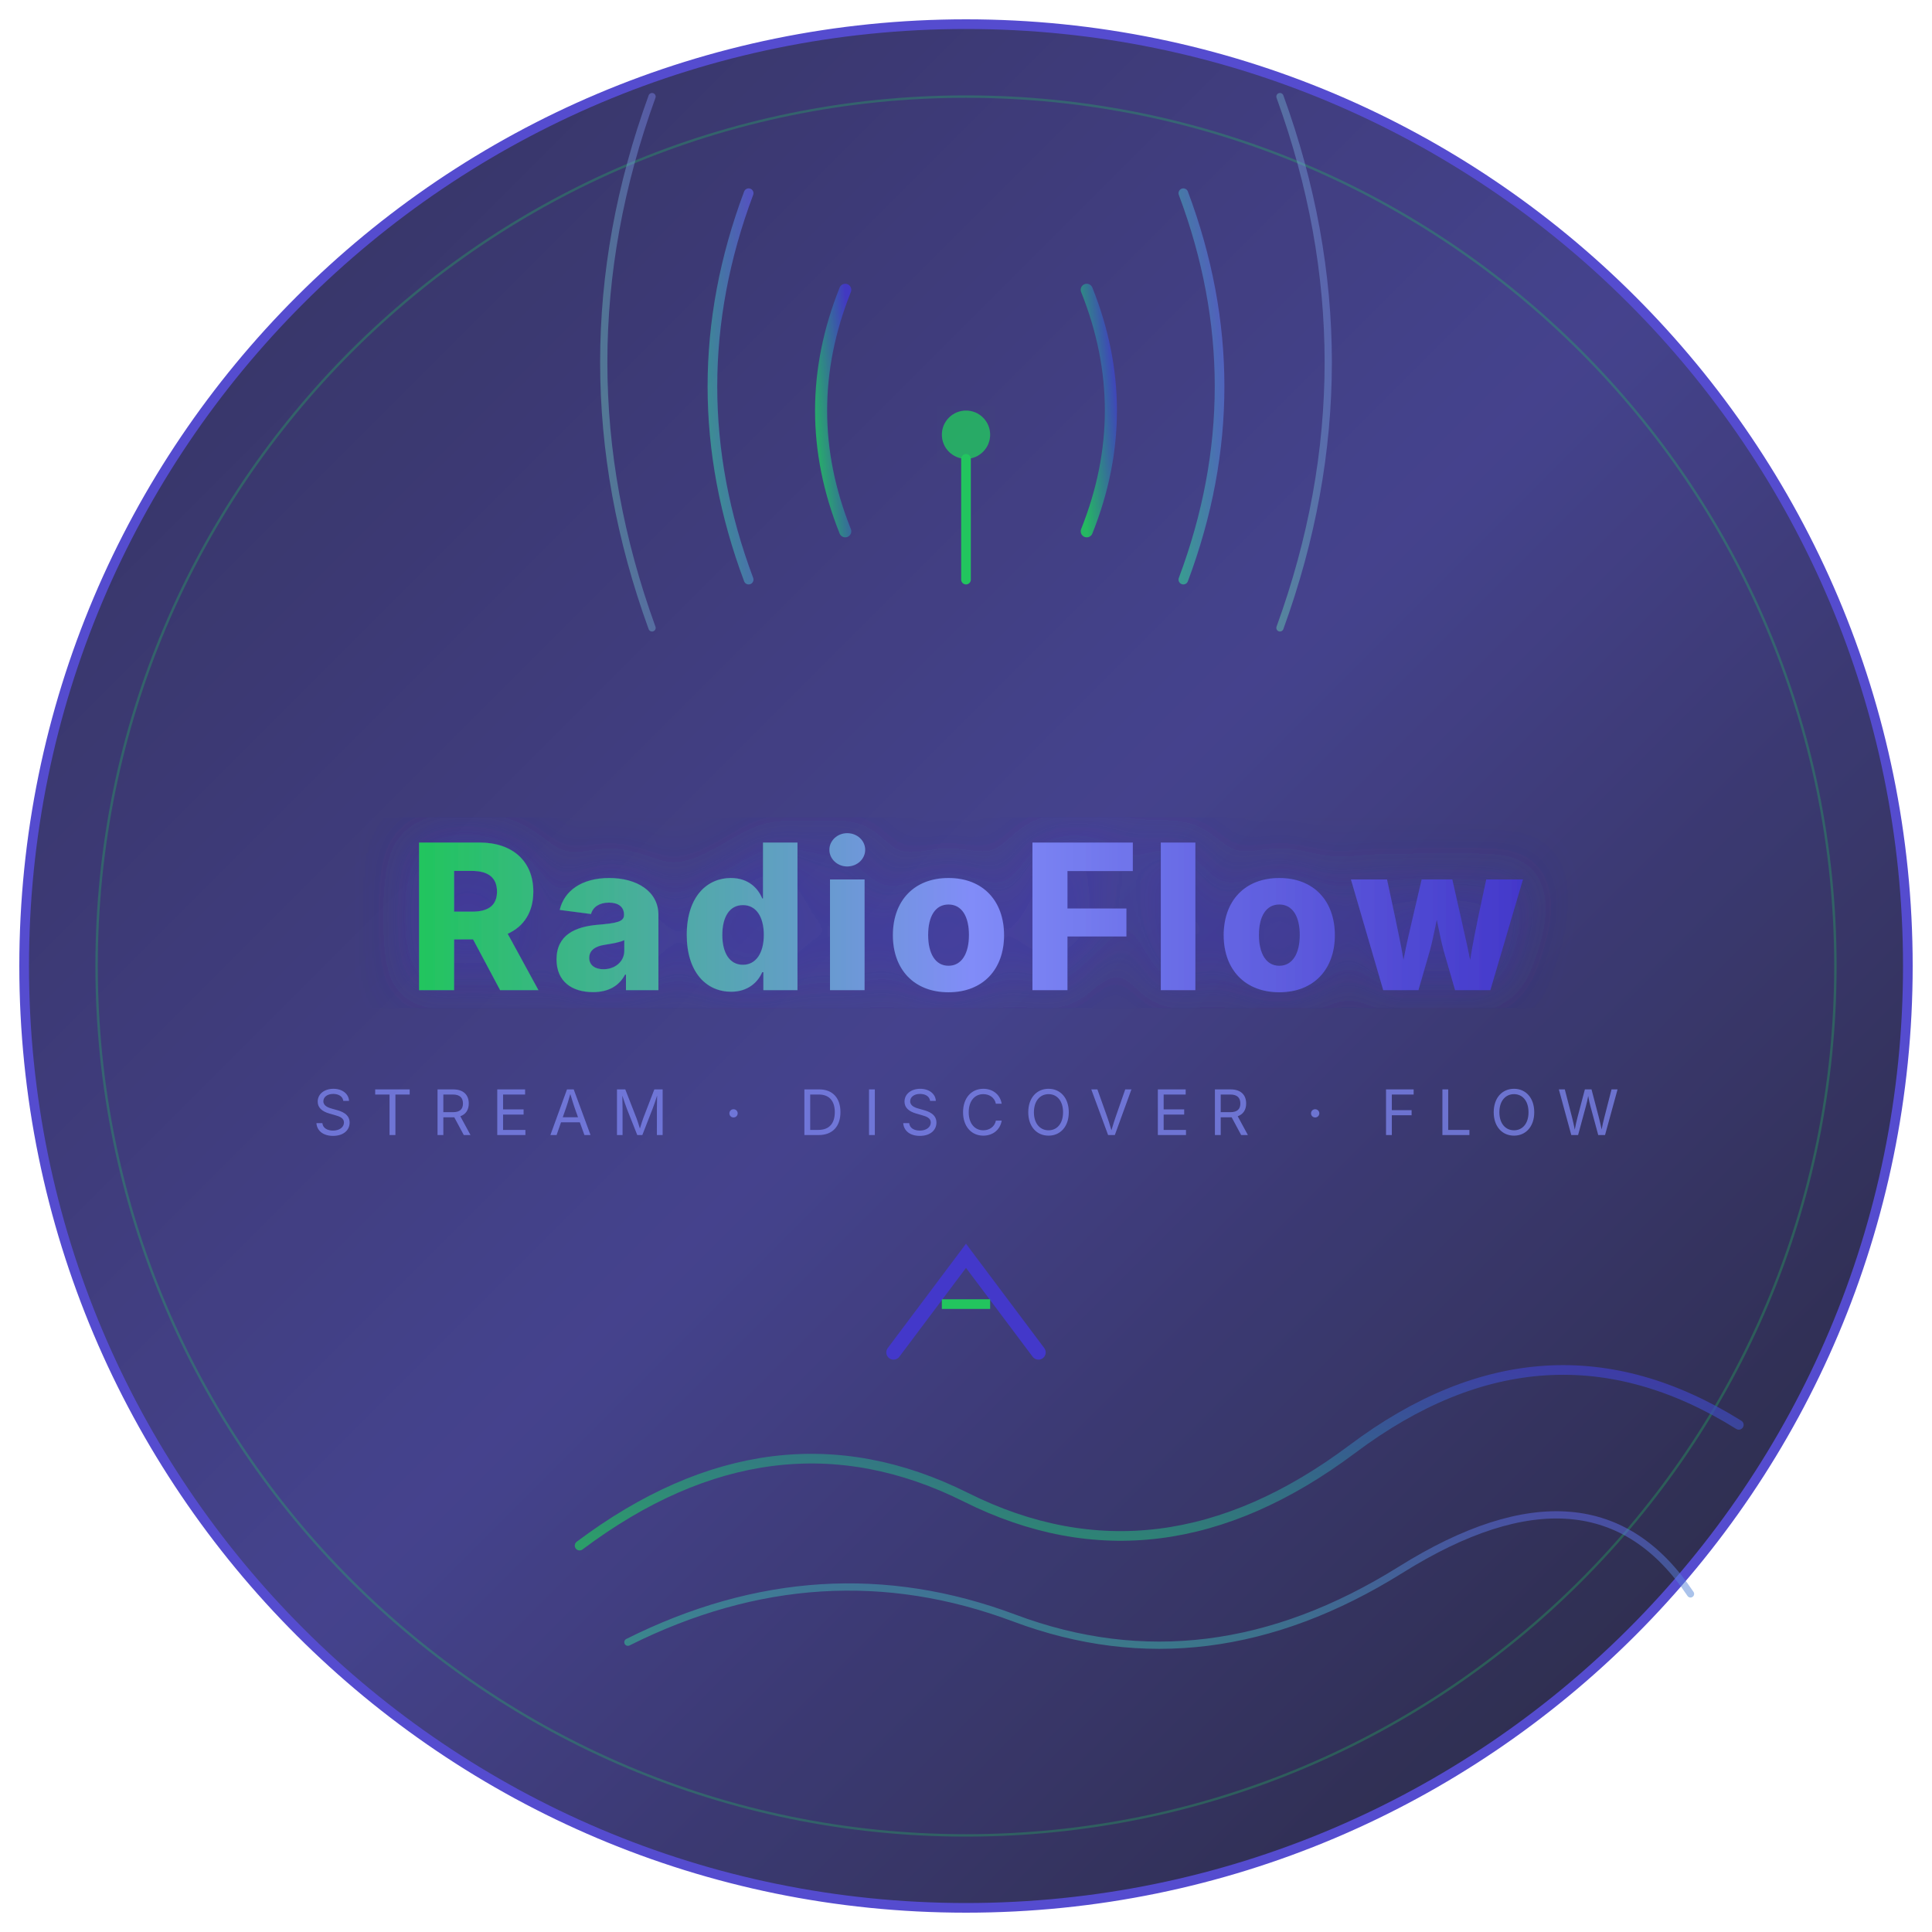
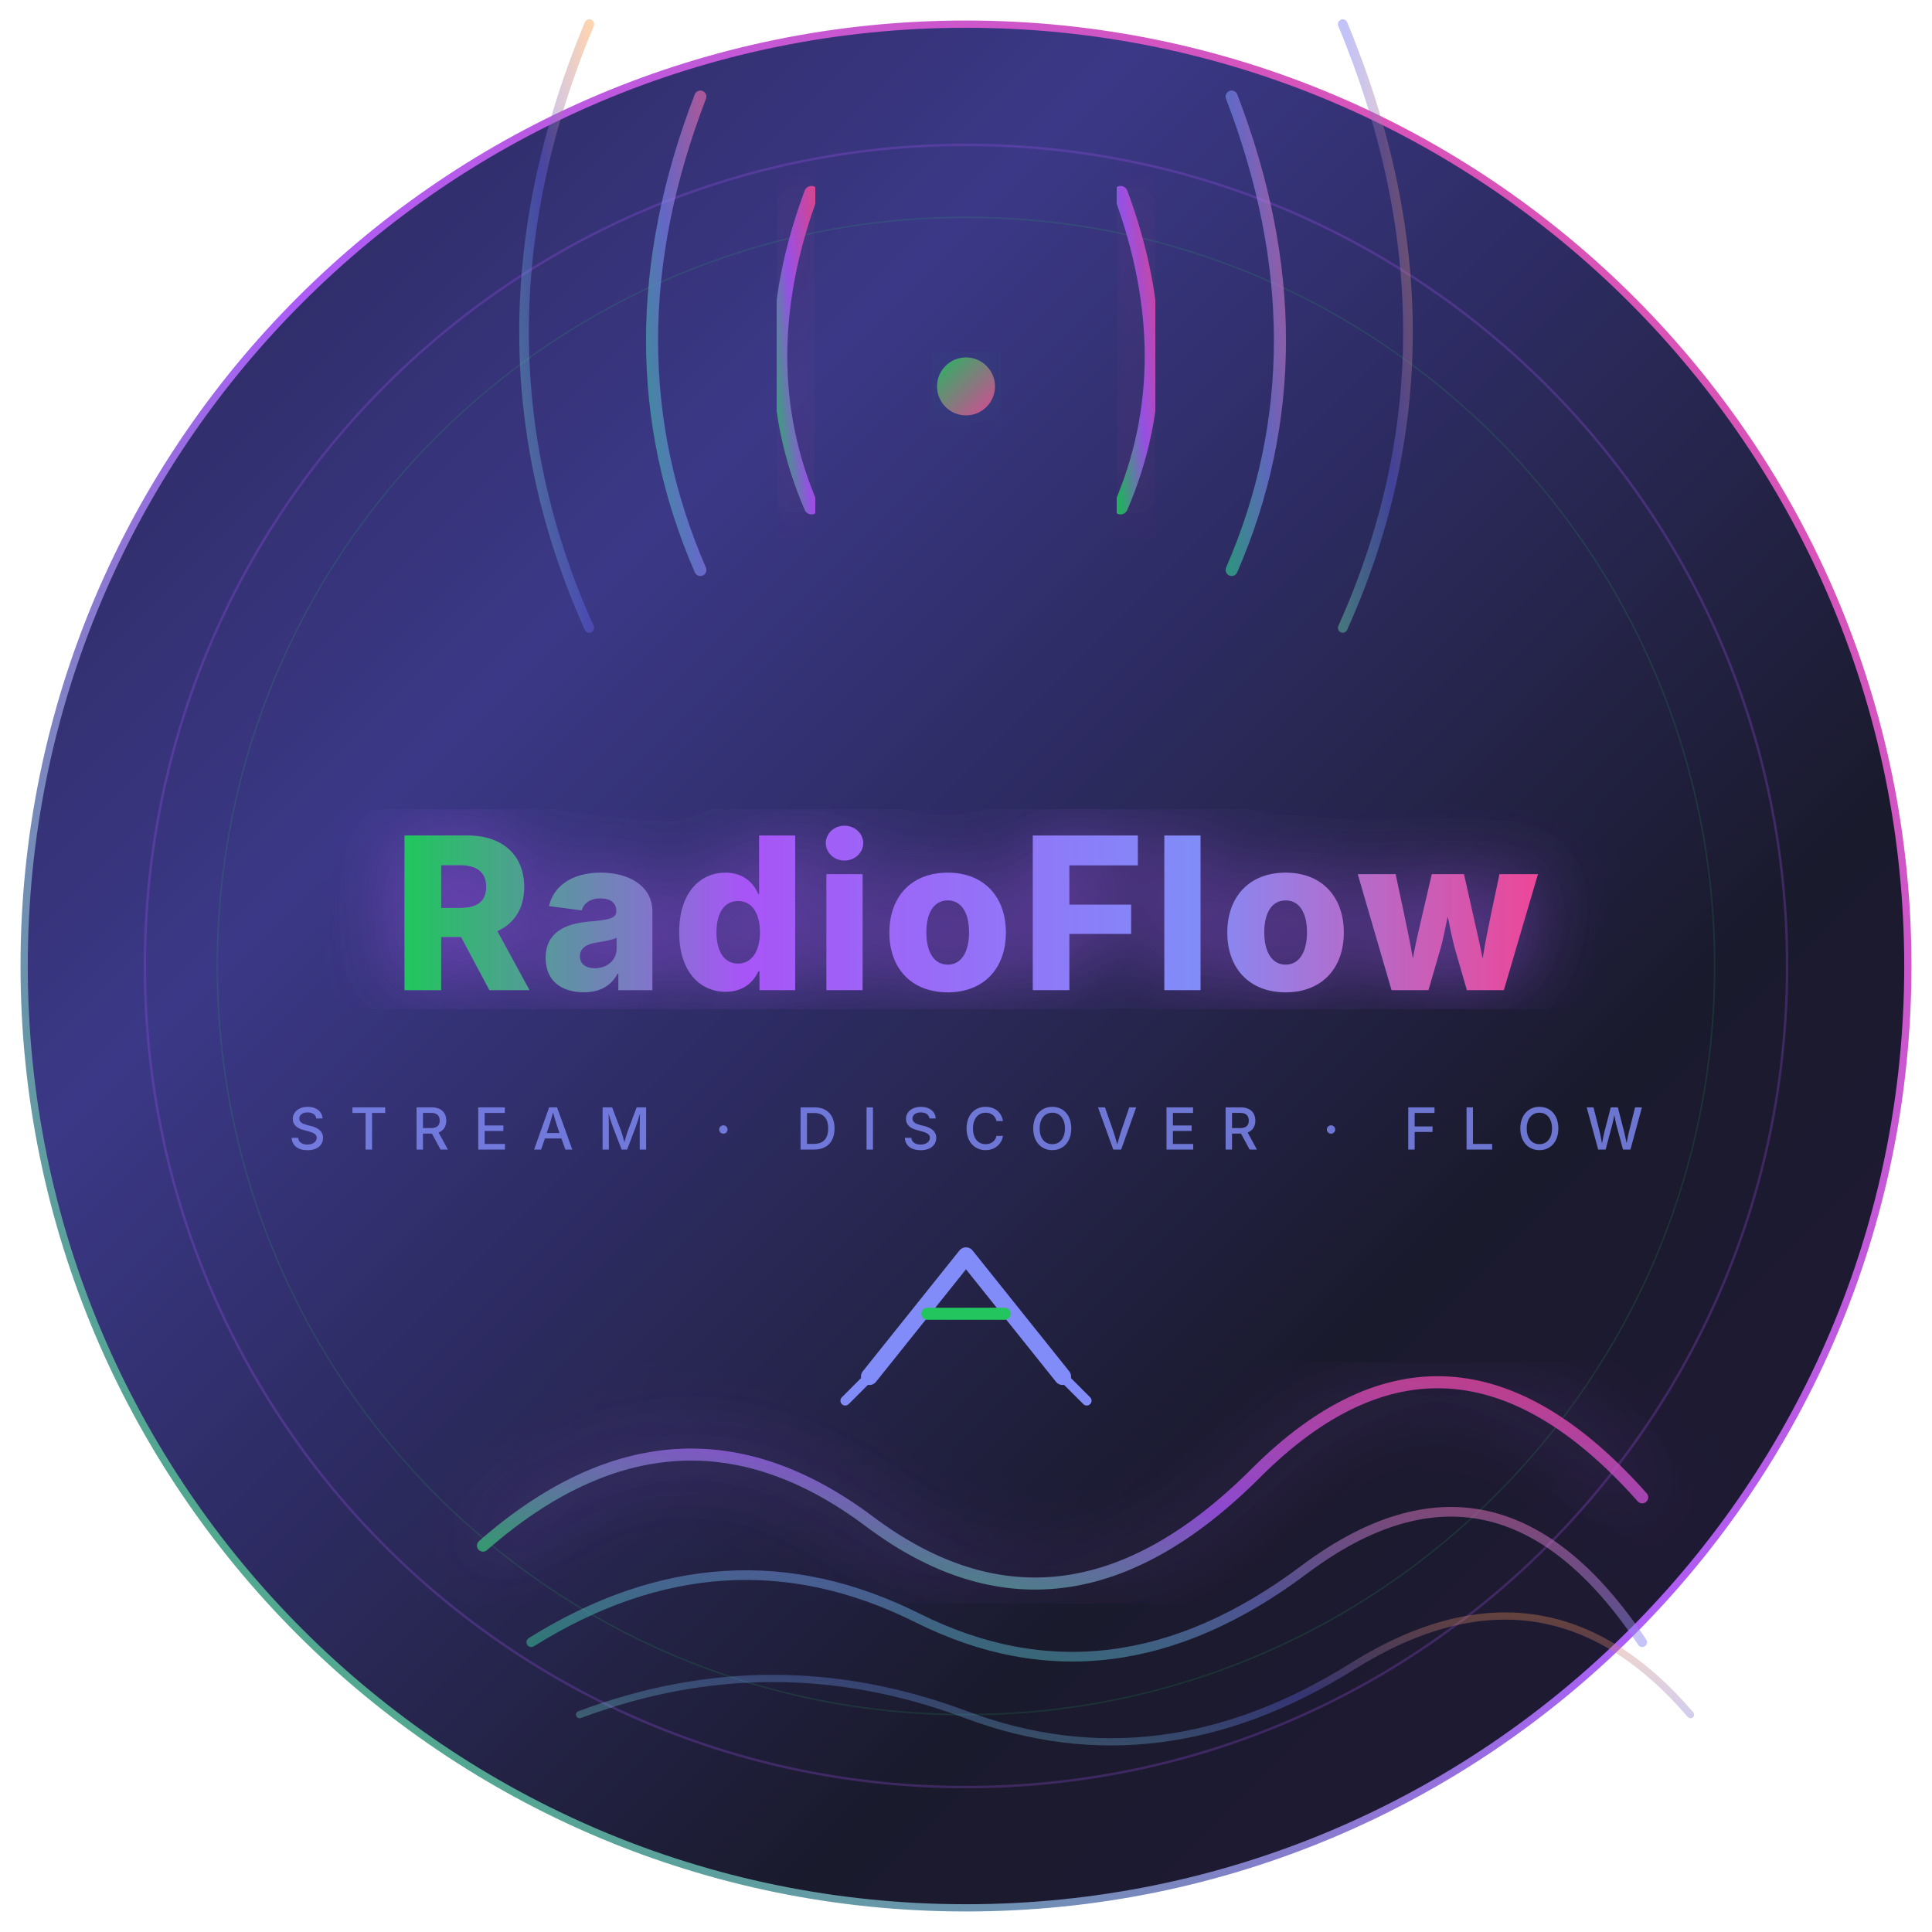
<svg xmlns="http://www.w3.org/2000/svg" viewBox="0 0 400 400">
  <defs>
    <linearGradient id="bg" x1="0%" y1="0%" x2="100%" y2="100%">
      <stop offset="0%" stop-color="#1E1B4B" />
-       <stop offset="50%" stop-color="#312E81" />
-       <stop offset="100%" stop-color="#0F0F23" />
+       <stop offset="30%" stop-color="#312E81" />
+       <stop offset="70%" stop-color="#0F0F23" />
+       <stop offset="100%" stop-color="#170F2E" />
    </linearGradient>
    <linearGradient id="wave1" x1="0%" y1="100%" x2="100%" y2="0%">
      <stop offset="0%" stop-color="#22C55E" />
-       <stop offset="100%" stop-color="#4338CA" />
+       <stop offset="50%" stop-color="#A855F7" />
+       <stop offset="100%" stop-color="#EC4899" />
    </linearGradient>
    <linearGradient id="wave2" x1="0%" y1="100%" x2="100%" y2="0%">
      <stop offset="0%" stop-color="#34D399" />
-       <stop offset="100%" stop-color="#6366F1" />
+       <stop offset="50%" stop-color="#818CF8" />
+       <stop offset="100%" stop-color="#F472B6" />
    </linearGradient>
    <linearGradient id="wave3" x1="0%" y1="100%" x2="100%" y2="0%">
      <stop offset="0%" stop-color="#6EE7B7" />
-       <stop offset="100%" stop-color="#818CF8" />
+       <stop offset="50%" stop-color="#6366F1" />
+       <stop offset="100%" stop-color="#FB923C" />
    </linearGradient>
    <linearGradient id="text" x1="0%" y1="0%" x2="100%" y2="0%">
      <stop offset="0%" stop-color="#22C55E" />
-       <stop offset="50%" stop-color="#818CF8" />
-       <stop offset="100%" stop-color="#4338CA" />
+       <stop offset="30%" stop-color="#A855F7" />
+       <stop offset="70%" stop-color="#818CF8" />
+       <stop offset="100%" stop-color="#EC4899" />
+     </linearGradient>
+     <linearGradient id="antenaDot" x1="0%" y1="0%" x2="100%" y2="100%">
+       <stop offset="0%" stop-color="#22C55E" />
+       <stop offset="100%" stop-color="#EC4899" />
    </linearGradient>
    <filter id="glow">
-       <feDropShadow dx="0" dy="0" stdDeviation="6" flood-color="#4338CA" flood-opacity="0.5" />
+       <feDropShadow dx="0" dy="0" stdDeviation="8" flood-color="#A855F7" flood-opacity="0.6" />
    </filter>
-     <filter id="glowStrong">
-       <feDropShadow dx="0" dy="0" stdDeviation="12" flood-color="#22C55E" flood-opacity="0.4" />
+     <filter id="glowGreen">
+       <feDropShadow dx="0" dy="0" stdDeviation="10" flood-color="#22C55E" flood-opacity="0.5" />
+     </filter>
+     <filter id="glowPink">
+       <feDropShadow dx="0" dy="0" stdDeviation="6" flood-color="#EC4899" flood-opacity="0.5" />
    </filter>
  </defs>
-   <circle cx="200" cy="200" r="195" fill="url(#bg)" stroke="#4338CA" stroke-width="2" opacity="0.9" />
-   <circle cx="200" cy="200" r="180" fill="none" stroke="#22C55E" stroke-width="0.5" opacity="0.3" />
-   <line x1="200" y1="280" x2="200" y2="120" stroke="#4338CA" stroke-width="4" stroke-linecap="round" filter="url(#glow)" />
-   <path d="M185 280 L200 260 L215 280" fill="none" stroke="#4338CA" stroke-width="3" stroke-linecap="round" />
-   <line x1="195" y1="270" x2="205" y2="270" stroke="#22C55E" stroke-width="2" />
-   <line x1="200" y1="120" x2="200" y2="95" stroke="#22C55E" stroke-width="2" stroke-linecap="round" />
-   <circle cx="200" cy="90" r="5" fill="#22C55E" opacity="0.8" filter="url(#glowStrong)" />
-   <path d="M175 110 Q165 85 175 60" fill="none" stroke="url(#wave1)" stroke-width="2.5" stroke-linecap="round" opacity="0.9">
-     <animate attributeName="opacity" values="0.9;0.4;0.9" dur="2s" repeatCount="indefinite" />
+   <circle cx="200" cy="200" r="195" fill="url(#bg)" stroke="url(#wave1)" stroke-width="1.5" opacity="0.95" />
+   <circle cx="200" cy="200" r="170" fill="none" stroke="#A855F7" stroke-width="0.5" opacity="0.25" />
+   <circle cx="200" cy="200" r="155" fill="none" stroke="#22C55E" stroke-width="0.3" opacity="0.15" />
+   <line x1="200" y1="280" x2="200" y2="115" stroke="url(#wave1)" stroke-width="5" stroke-linecap="round" filter="url(#glow)" />
+   <path d="M180 285 L200 260 L220 285" fill="none" stroke="#818CF8" stroke-width="3.5" stroke-linecap="round" stroke-linejoin="round" />
+   <line x1="192" y1="272" x2="208" y2="272" stroke="#22C55E" stroke-width="2.5" stroke-linecap="round" />
+   <line x1="180" y1="285" x2="175" y2="290" stroke="#818CF8" stroke-width="2" stroke-linecap="round" />
+   <line x1="220" y1="285" x2="225" y2="290" stroke="#818CF8" stroke-width="2" stroke-linecap="round" />
+   <line x1="200" y1="115" x2="200" y2="85" stroke="#22C55E" stroke-width="3" stroke-linecap="round" filter="url(#glowGreen)" />
+   <circle cx="200" cy="80" r="6" fill="url(#antenaDot)" opacity="0.9" filter="url(#glowGreen)">
+     <animate attributeName="r" values="6;8;6" dur="1.5s" repeatCount="indefinite" />
+   </circle>
+   <path d="M168 105 Q155 75 168 40" fill="none" stroke="url(#wave1)" stroke-width="3" stroke-linecap="round" opacity="0.85" filter="url(#glowPink)">
+     <animate attributeName="opacity" values="0.85;0.3;0.85" dur="2s" repeatCount="indefinite" />
  </path>
-   <path d="M225 110 Q235 85 225 60" fill="none" stroke="url(#wave1)" stroke-width="2.5" stroke-linecap="round" opacity="0.9">
-     <animate attributeName="opacity" values="0.9;0.4;0.9" dur="2s" repeatCount="indefinite" />
+   <path d="M145 118 Q125 72 145 20" fill="none" stroke="url(#wave2)" stroke-width="2.5" stroke-linecap="round" opacity="0.6">
+     <animate attributeName="opacity" values="0.6;0.15;0.6" dur="2.5s" repeatCount="indefinite" />
  </path>
-   <path d="M155 120 Q140 80 155 40" fill="none" stroke="url(#wave2)" stroke-width="2" stroke-linecap="round" opacity="0.6">
-     <animate attributeName="opacity" values="0.6;0.2;0.6" dur="2.5s" repeatCount="indefinite" />
-   </path>
-   <path d="M245 120 Q260 80 245 40" fill="none" stroke="url(#wave2)" stroke-width="2" stroke-linecap="round" opacity="0.6">
-     <animate attributeName="opacity" values="0.6;0.2;0.6" dur="2.5s" repeatCount="indefinite" />
-   </path>
-   <path d="M135 130 Q115 75 135 20" fill="none" stroke="url(#wave3)" stroke-width="1.5" stroke-linecap="round" opacity="0.4">
+   <path d="M122 130 Q95 70 122 5" fill="none" stroke="url(#wave3)" stroke-width="2" stroke-linecap="round" opacity="0.4">
    <animate attributeName="opacity" values="0.4;0.1;0.4" dur="3s" repeatCount="indefinite" />
  </path>
-   <path d="M265 130 Q285 75 265 20" fill="none" stroke="url(#wave3)" stroke-width="1.5" stroke-linecap="round" opacity="0.4">
+   <path d="M232 105 Q245 75 232 40" fill="none" stroke="url(#wave1)" stroke-width="3" stroke-linecap="round" opacity="0.85" filter="url(#glowPink)">
+     <animate attributeName="opacity" values="0.85;0.3;0.85" dur="2s" repeatCount="indefinite" />
+   </path>
+   <path d="M255 118 Q275 72 255 20" fill="none" stroke="url(#wave2)" stroke-width="2.5" stroke-linecap="round" opacity="0.6">
+     <animate attributeName="opacity" values="0.6;0.15;0.6" dur="2.5s" repeatCount="indefinite" />
+   </path>
+   <path d="M278 130 Q305 70 278 5" fill="none" stroke="url(#wave3)" stroke-width="2" stroke-linecap="round" opacity="0.4">
    <animate attributeName="opacity" values="0.4;0.1;0.4" dur="3s" repeatCount="indefinite" />
  </path>
-   <path d="M120 320 Q160 290 200 310 Q240 330 280 300 Q320 270 360 295" fill="none" stroke="url(#wave1)" stroke-width="2" stroke-linecap="round" opacity="0.7">
-     <animate attributeName="d" values="M120 320 Q160 290 200 310 Q240 330 280 300 Q320 270 360 295;M120 310 Q160 330 200 305 Q240 280 280 310 Q320 340 360 290;M120 320 Q160 290 200 310 Q240 330 280 300 Q320 270 360 295" dur="4s" repeatCount="indefinite" />
+   <path d="M100 320 Q140 285 180 315 Q220 345 260 305 Q300 265 340 310" fill="none" stroke="url(#wave1)" stroke-width="2.5" stroke-linecap="round" opacity="0.8" filter="url(#glow)">
+     <animate attributeName="d" values="M100 320 Q140 285 180 315 Q220 345 260 305 Q300 265 340 310;M100 310 Q140 340 180 305 Q220 275 260 315 Q300 350 340 300;M100 320 Q140 285 180 315 Q220 345 260 305 Q300 265 340 310" dur="3.5s" repeatCount="indefinite" />
  </path>
-   <path d="M130 340 Q170 320 210 335 Q250 350 290 325 Q330 300 350 330" fill="none" stroke="url(#wave2)" stroke-width="1.5" stroke-linecap="round" opacity="0.5">
-     <animate attributeName="d" values="M130 340 Q170 320 210 335 Q250 350 290 325 Q330 300 350 330;M130 330 Q170 350 210 330 Q250 310 290 340 Q330 360 350 325;M130 340 Q170 320 210 335 Q250 350 290 325 Q330 300 350 330" dur="4.5s" repeatCount="indefinite" />
+   <path d="M110 340 Q150 315 190 335 Q230 355 270 325 Q310 295 340 340" fill="none" stroke="url(#wave2)" stroke-width="2" stroke-linecap="round" opacity="0.5">
+     <animate attributeName="d" values="M110 340 Q150 315 190 335 Q230 355 270 325 Q310 295 340 340;M110 330 Q150 350 190 325 Q230 300 270 340 Q310 365 340 330;M110 340 Q150 315 190 335 Q230 355 270 325 Q310 295 340 340" dur="4s" repeatCount="indefinite" />
  </path>
-   <text x="200" y="205" text-anchor="middle" font-family="system-ui, -apple-system, sans-serif" font-size="42" font-weight="800" letter-spacing="2" fill="url(#text)" filter="url(#glow)">
+   <path d="M120 355 Q160 340 200 355 Q240 370 280 345 Q320 320 350 355" fill="none" stroke="url(#wave3)" stroke-width="1.5" stroke-linecap="round" opacity="0.35">
+     <animate attributeName="d" values="M120 355 Q160 340 200 355 Q240 370 280 345 Q320 320 350 355;M120 348 Q160 365 200 348 Q240 335 280 358 Q320 370 350 345;M120 355 Q160 340 200 355 Q240 370 280 345 Q320 320 350 355" dur="4.5s" repeatCount="indefinite" />
+   </path>
+   <text x="200" y="205" text-anchor="middle" font-family="system-ui, -apple-system, sans-serif" font-size="44" font-weight="800" letter-spacing="1.5" fill="url(#text)" filter="url(#glow)">
    RadioFlow
  </text>
-   <text x="200" y="235" text-anchor="middle" font-family="system-ui, -apple-system, sans-serif" font-size="13" font-weight="400" letter-spacing="4" fill="#818CF8" opacity="0.7">
+   <text x="200" y="238" text-anchor="middle" font-family="system-ui, -apple-system, sans-serif" font-size="12" font-weight="500" letter-spacing="5" fill="#818CF8" opacity="0.8">
    STREAM · DISCOVER · FLOW
  </text>
</svg>
